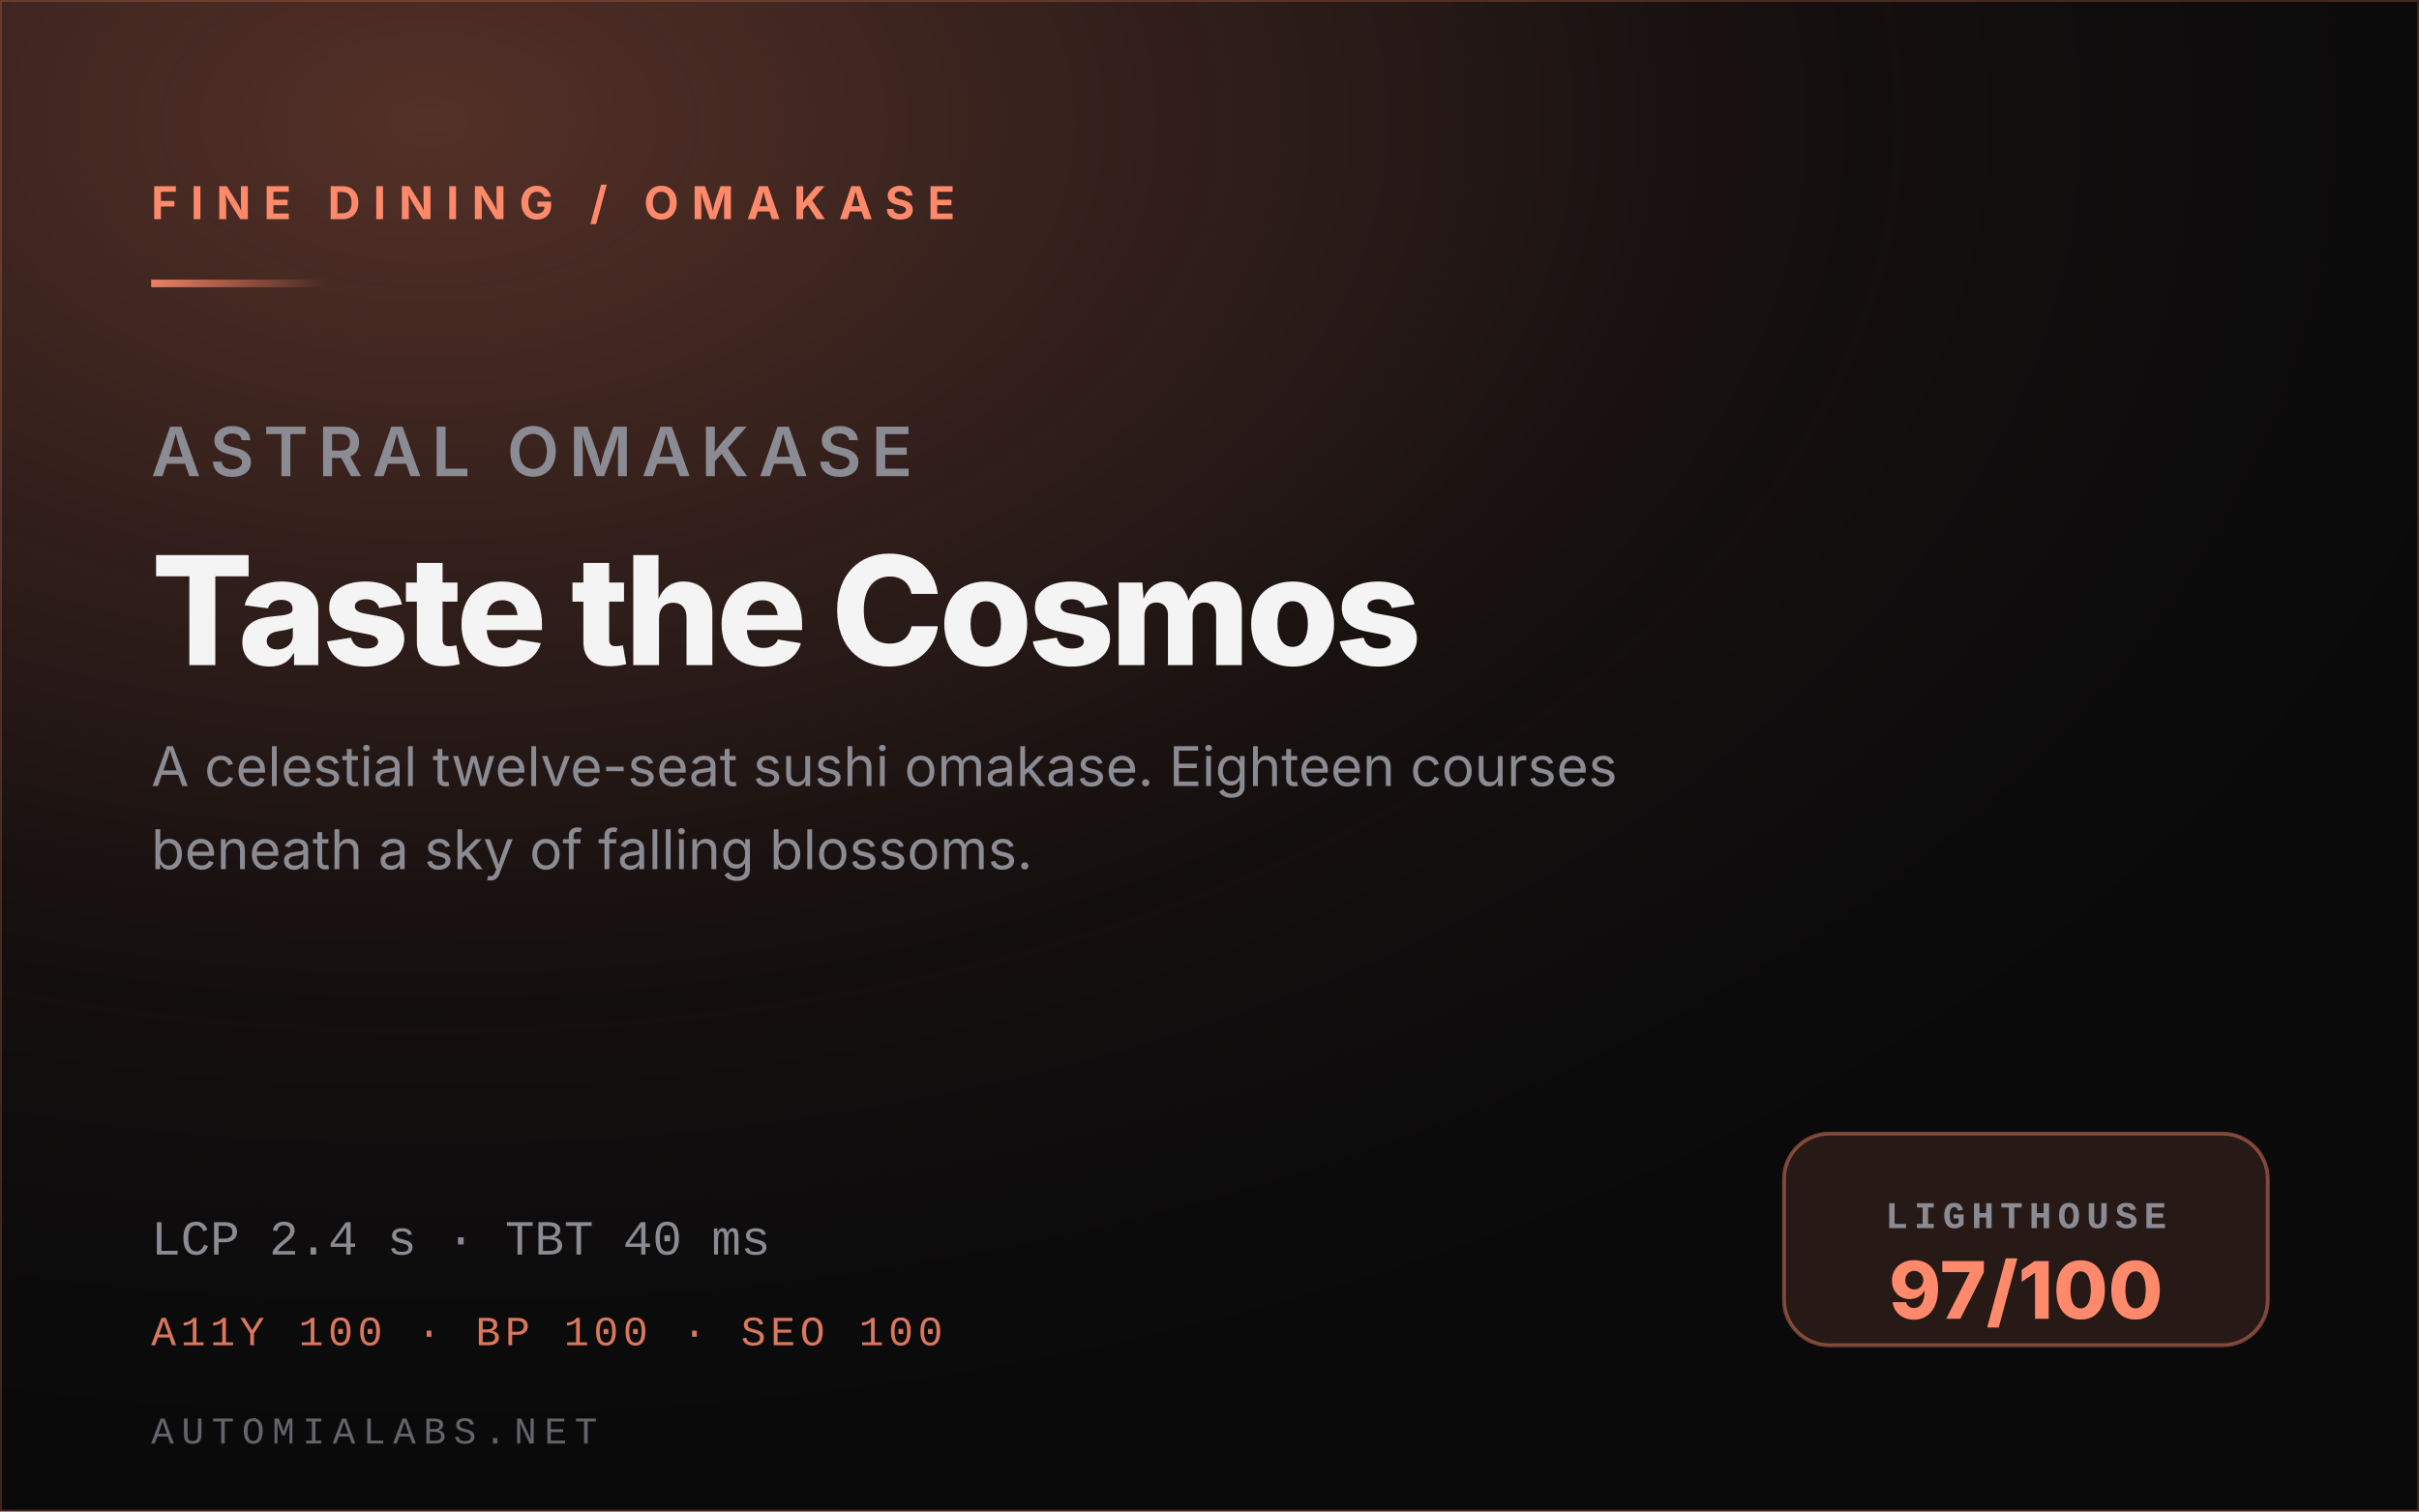
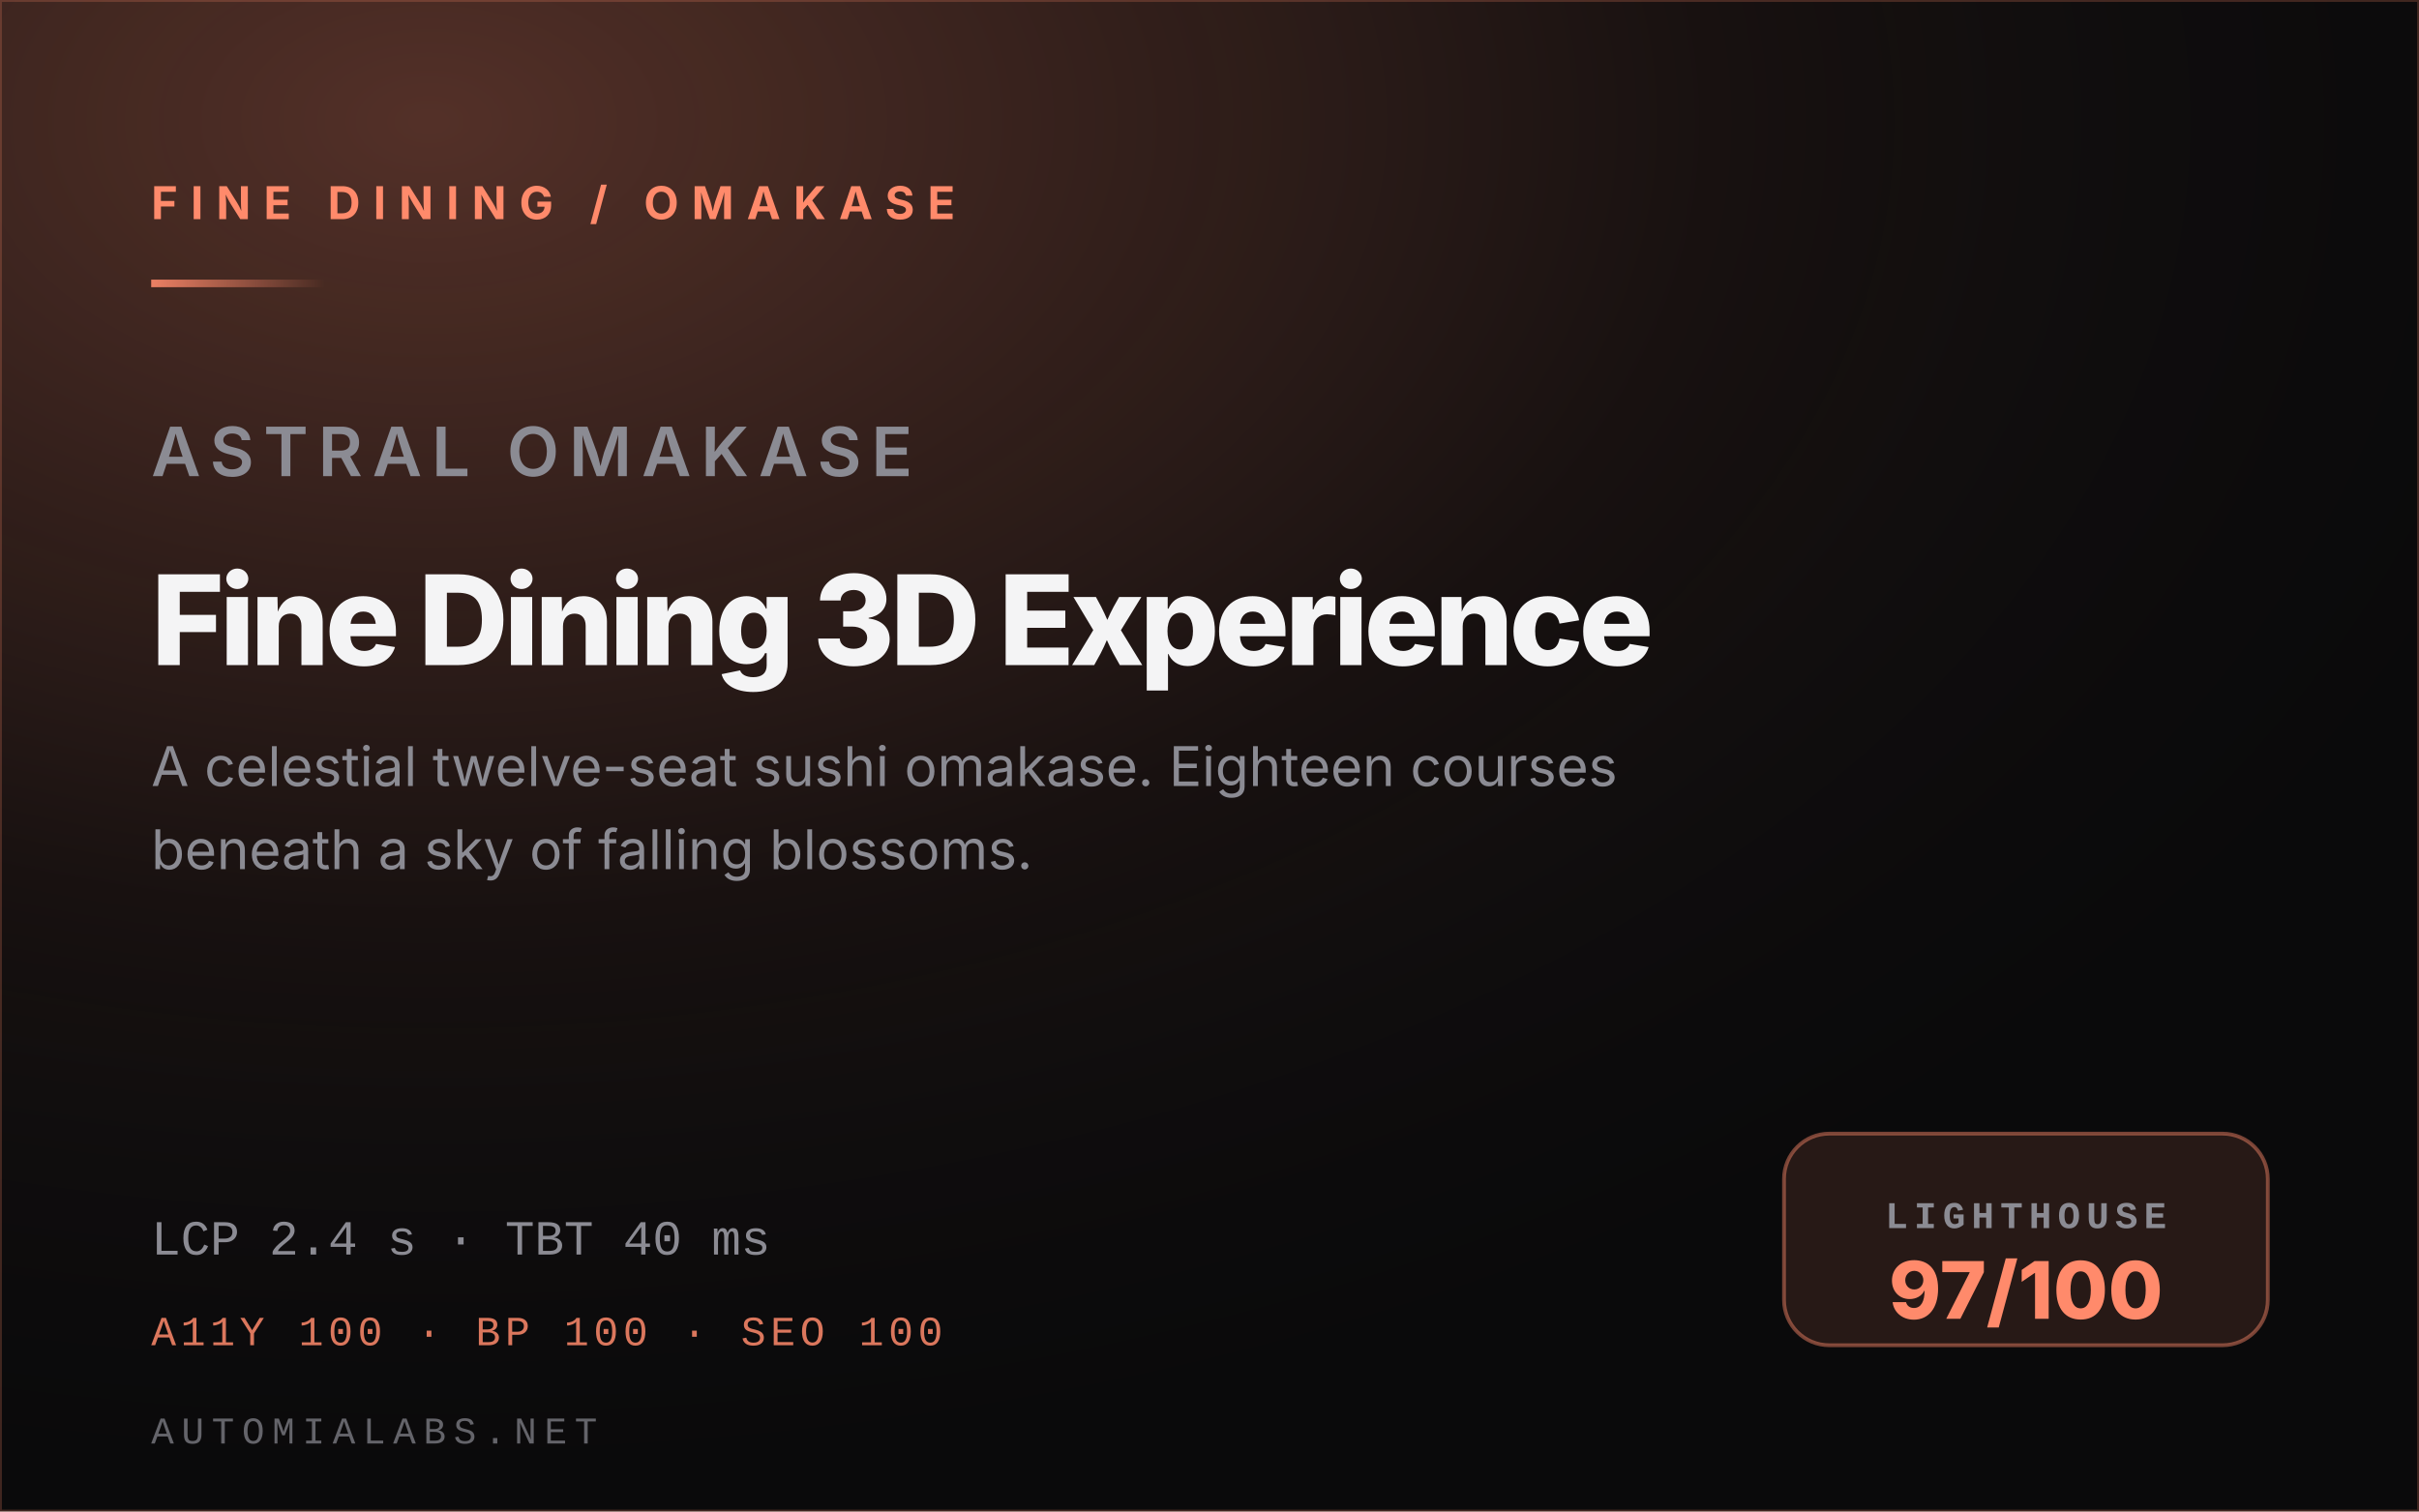
- <svg xmlns="http://www.w3.org/2000/svg" width="640" height="400" viewBox="0 0 640 400" role="img" aria-label="Astral Omakase — Taste the Cosmos">
+ <svg xmlns="http://www.w3.org/2000/svg" width="640" height="400" viewBox="0 0 640 400" role="img" aria-label="Astral Omakase — Fine Dining 3D Experience">
  <defs>
    <radialGradient id="g" cx="18%" cy="8%" r="95%">
      <stop offset="0%" stop-color="#ff8a6b" stop-opacity="0.30" />
      <stop offset="55%" stop-color="#ff8a6b" stop-opacity="0.06" />
      <stop offset="100%" stop-color="#0a0a0b" stop-opacity="0" />
    </radialGradient>
    <linearGradient id="line" x1="0" y1="0" x2="1" y2="0">
      <stop offset="0%" stop-color="#ff8a6b" stop-opacity="0.9" />
      <stop offset="100%" stop-color="#ff8a6b" stop-opacity="0" />
    </linearGradient>
  </defs>
  <rect width="640" height="400" fill="#0a0a0b" />
  <rect width="640" height="400" fill="url(#g)" />
  <rect x="0" y="0" width="640" height="400" fill="none" stroke="#ff8a6b" stroke-opacity="0.22" />
  <text x="40" y="58" font-family="Inter, -apple-system, 'Segoe UI', Helvetica, Arial, sans-serif" font-size="12" font-weight="700" letter-spacing="3.4" fill="#ff8a6b">FINE DINING / OMAKASE</text>
  <rect x="40" y="74" width="46" height="2" fill="url(#line)" />
  <text x="40" y="126" font-family="Inter, -apple-system, 'Segoe UI', Helvetica, Arial, sans-serif" font-size="18" font-weight="600" letter-spacing="2.6" fill="#8b8b93">ASTRAL OMAKASE</text>
-   <text x="40" y="176" font-family="Inter, -apple-system, 'Segoe UI', Helvetica, Arial, sans-serif" font-size="40" font-weight="800" letter-spacing="-1.2" fill="#f4f4f5">Taste the Cosmos</text>
+   <text x="40" y="176" font-family="Inter, -apple-system, 'Segoe UI', Helvetica, Arial, sans-serif" font-size="33" font-weight="800" letter-spacing="-1.2" fill="#f4f4f5">Fine Dining 3D Experience</text>
  <text x="40" y="208" font-family="Inter, -apple-system, 'Segoe UI', Helvetica, Arial, sans-serif" font-size="14.5" fill="#8b8b93">A celestial twelve-seat sushi omakase. Eighteen courses</text>
  <text x="40" y="230" font-family="Inter, -apple-system, 'Segoe UI', Helvetica, Arial, sans-serif" font-size="14.5" fill="#8b8b93">beneath a sky of falling blossoms.</text>
  <rect x="472" y="300" width="128" height="56" rx="12" fill="#ff8a6b" fill-opacity="0.12" stroke="#ff8a6b" stroke-opacity="0.45" />
  <text x="536" y="325" text-anchor="middle" font-family="'SF Mono', 'Cascadia Mono', Consolas, 'Courier New', monospace" font-size="10" font-weight="600" letter-spacing="1.6" fill="#8b8b93">LIGHTHOUSE</text>
  <text x="536" y="349" text-anchor="middle" font-family="Inter, -apple-system, 'Segoe UI', Helvetica, Arial, sans-serif" font-size="21" font-weight="800" fill="#ff8a6b">97/100</text>
  <text x="40" y="332" font-family="'SF Mono', 'Cascadia Mono', Consolas, 'Courier New', monospace" font-size="13" fill="#8b8b93">LCP 2.4 s   ·   TBT 40 ms</text>
  <text x="40" y="356" font-family="'SF Mono', 'Cascadia Mono', Consolas, 'Courier New', monospace" font-size="11" letter-spacing="1.2" fill="#ff8a6b" fill-opacity="0.85">A11Y 100  ·  BP 100  ·  SEO 100</text>
  <text x="40" y="382" font-family="'SF Mono', 'Cascadia Mono', Consolas, 'Courier New', monospace" font-size="10" letter-spacing="2" fill="#8b8b93" fill-opacity="0.7">AUTOMIALABS.NET</text>
</svg>
